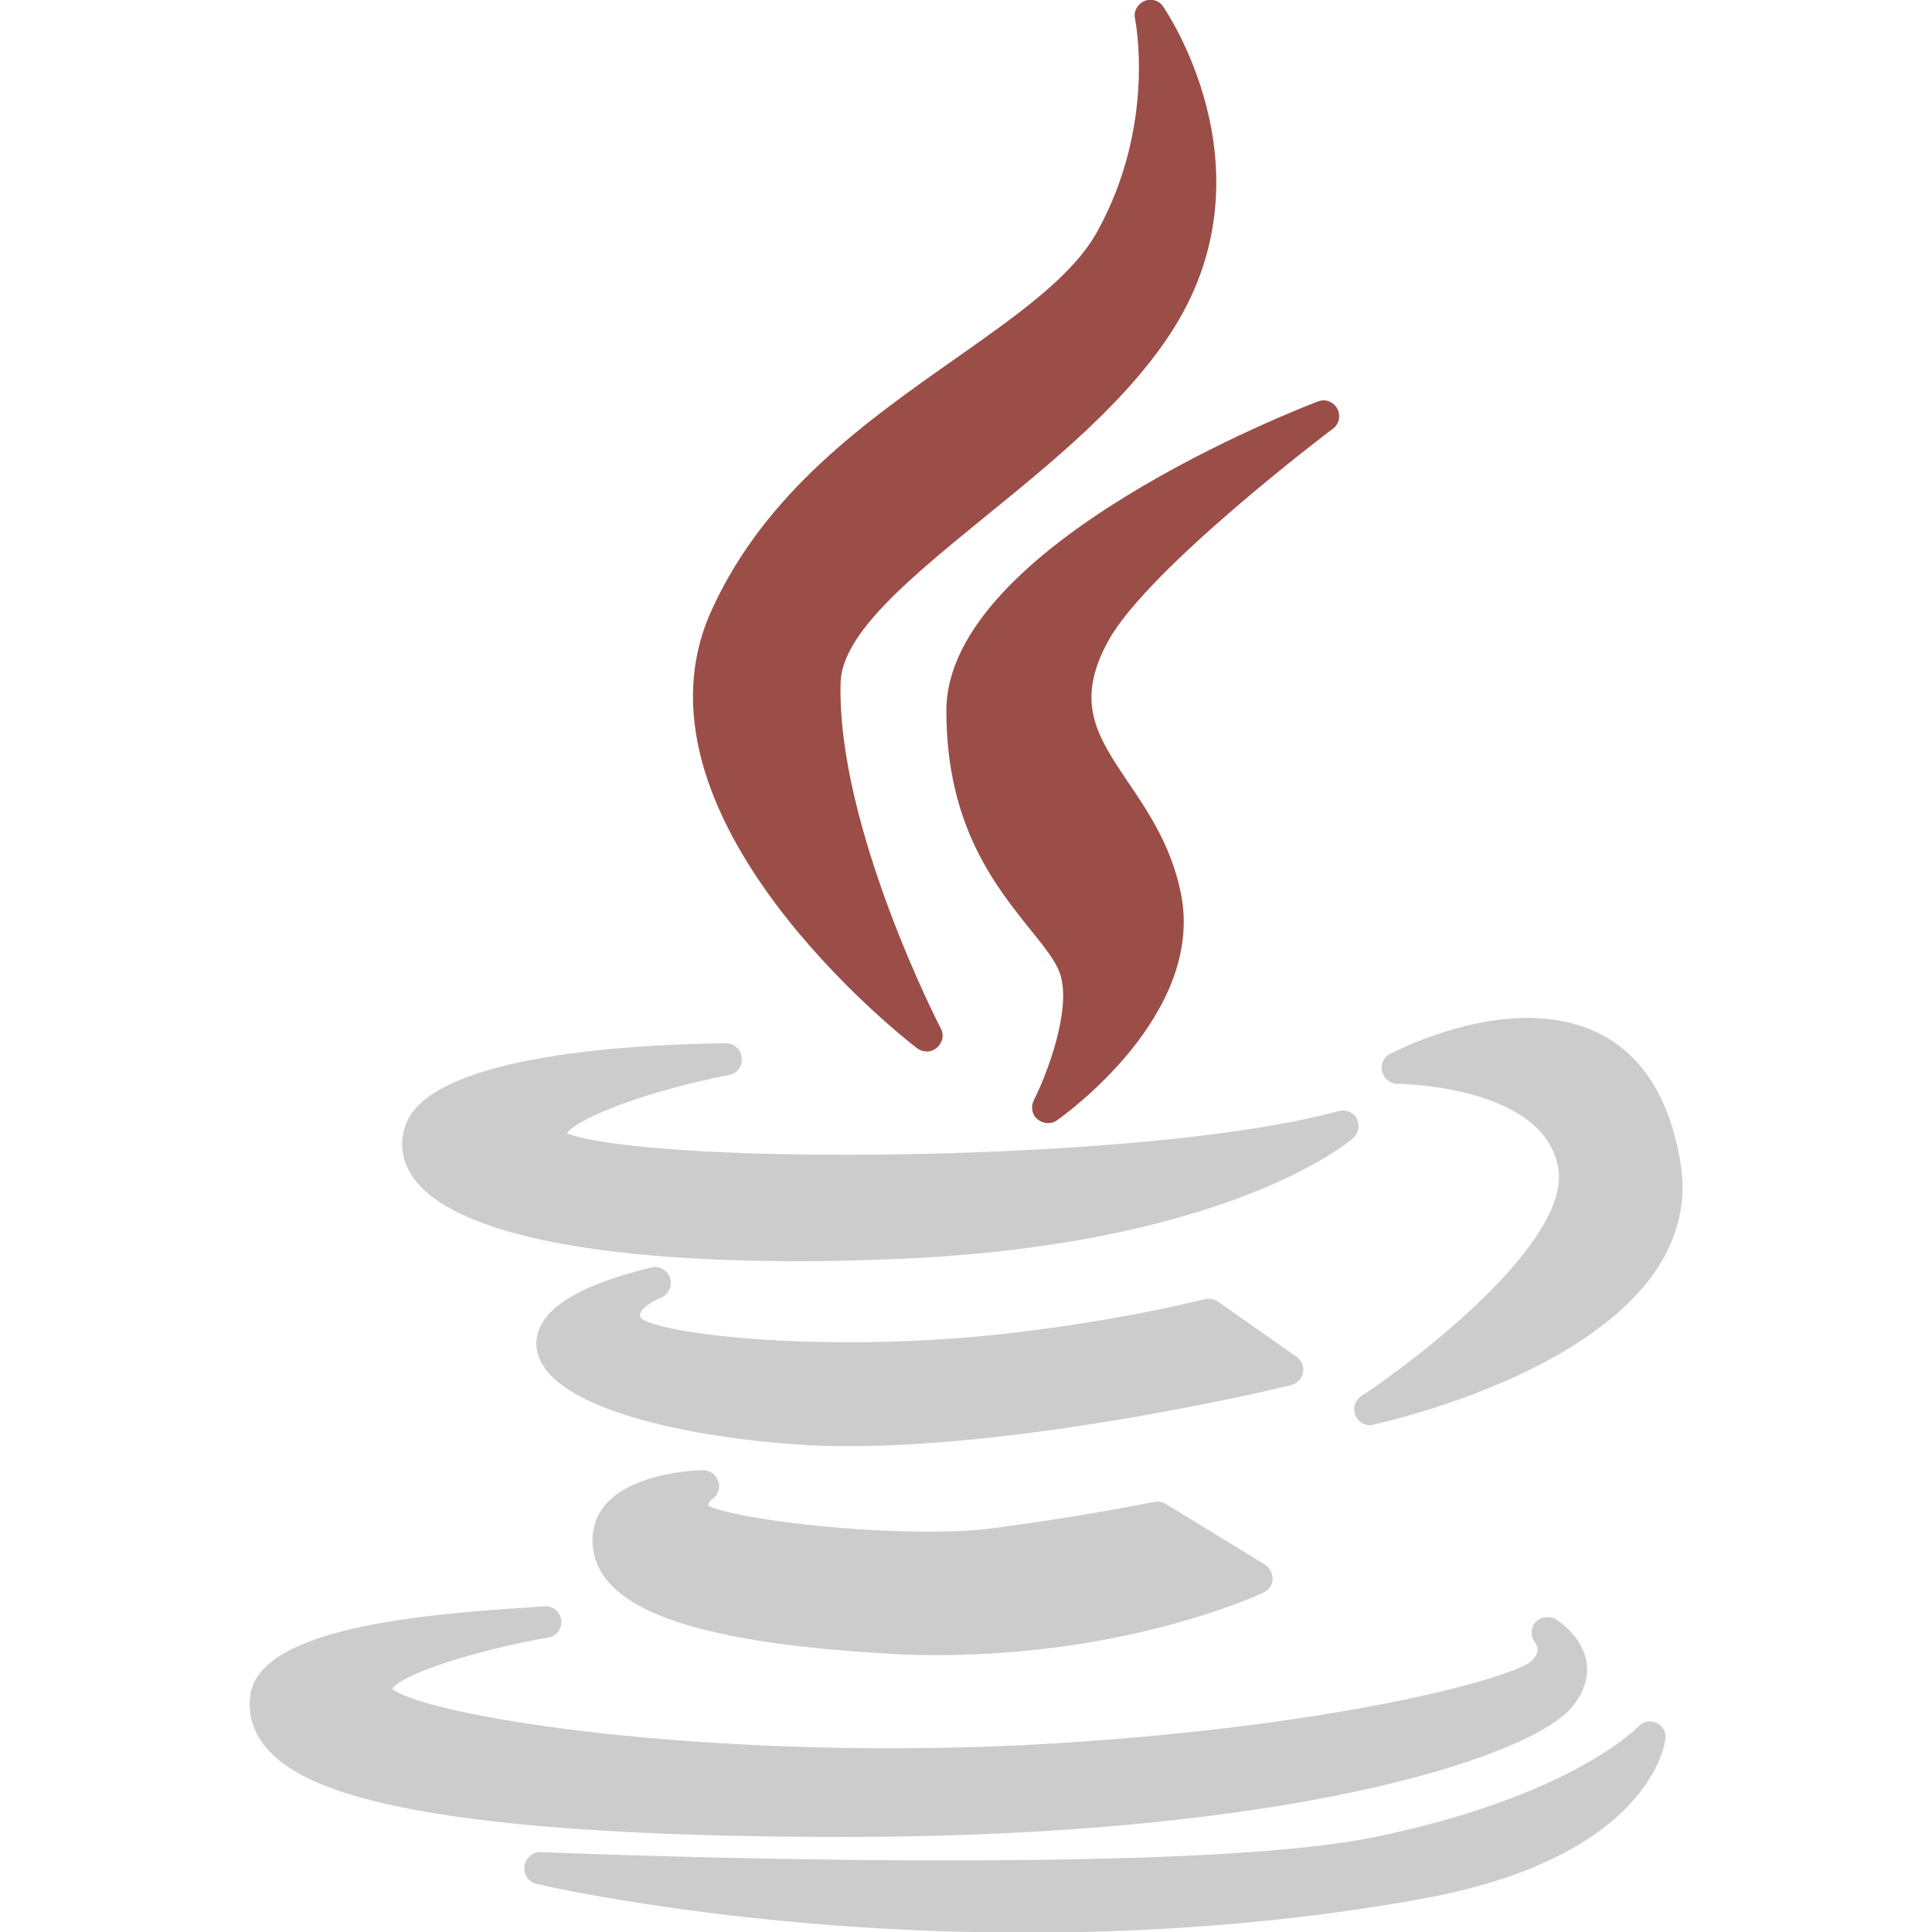
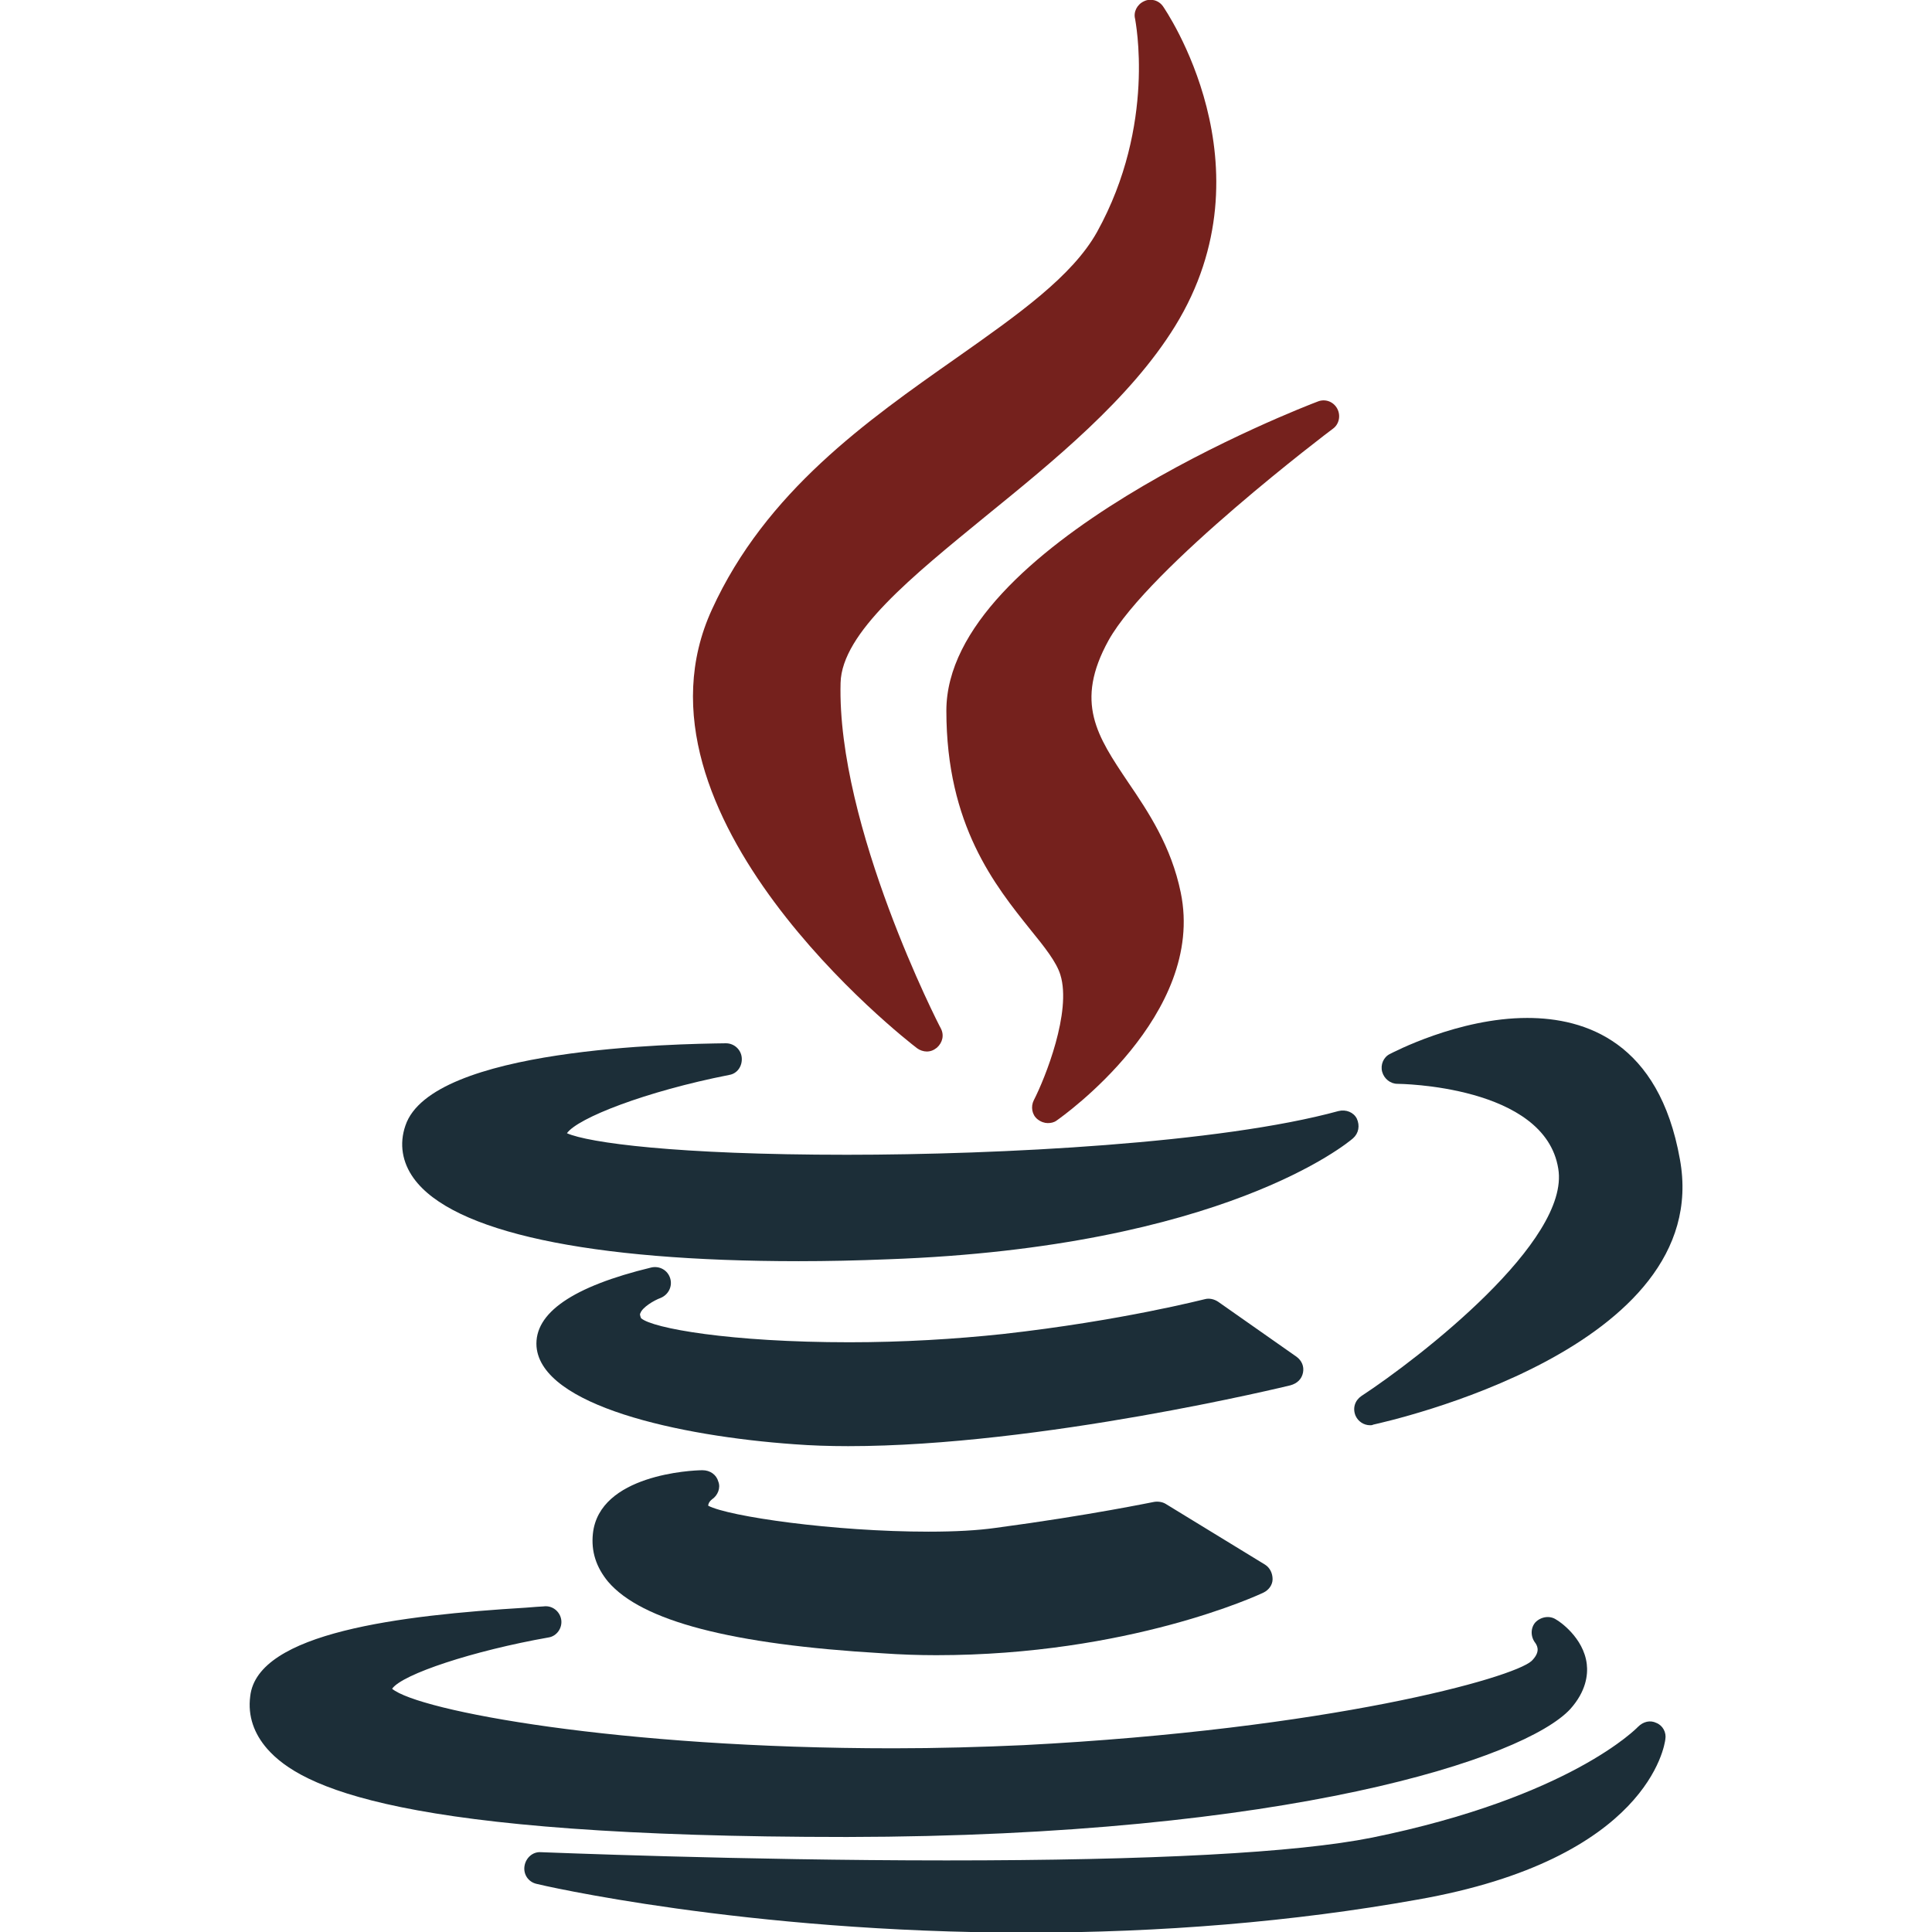
<svg xmlns="http://www.w3.org/2000/svg" version="1.1" id="Layer_1" x="0px" y="0px" viewBox="0 0 305 305" style="enable-background:new 0 0 305 305;" xml:space="preserve">
  <style type="text/css">
- 	.st0{fill:#9b4d48;}
- 	.st1{fill:#CCCCCC;}
+ 	.st0{fill:#75211D;}
+ 	.st1{fill:#1C2E38;}
</style>
  <g id="XMLID_7_">
    <path id="XMLID_8_" class="st0" d="M151,56.5c-14.1,9.9-30.1,21.1-38.6,39.7c-14.9,32.4,30.4,67.8,32.4,69.3c0.4,0.3,1,0.5,1.5,0.5   c0.6,0,1.1-0.2,1.6-0.6c0.9-0.8,1.2-2,0.6-3.1c-0.2-0.3-16.4-31.9-15.8-54.5c0.2-7.9,11.3-16.8,22.9-26.3   c10.7-8.7,22.8-18.5,29.9-30c15.6-25.3-1.7-50.2-1.9-50.5c-0.7-1-2-1.3-3-0.8c-1.1,0.5-1.7,1.7-1.4,2.8c0,0.2,3.4,16.6-6,33.6   C169.3,43.6,160.8,49.6,151,56.5z" />
    <path id="XMLID_9_" class="st0" d="M210.4,67.7c1-0.7,1.3-2.1,0.7-3.2s-1.9-1.6-3.1-1.1c-2.4,0.9-58.6,22.6-58.6,48.8   c0,18.1,7.7,27.6,13.3,34.6c2.2,2.7,4.1,5.1,4.7,7.1c1.8,5.8-2.4,16.3-4.2,19.8c-0.5,1-0.3,2.3,0.6,3c0.5,0.4,1.1,0.6,1.6,0.6   s1-0.1,1.4-0.4c1-0.7,23.6-16.7,19.6-36c-1.5-7.3-5.1-12.7-8.3-17.4c-4.9-7.3-8.5-12.6-3.1-22.4C181.4,89.6,210.1,67.9,210.4,67.7z   " />
    <path id="XMLID_10_" class="st1" d="M64,177.7c-1,2.9-0.5,5.8,1.3,8.3c6.1,8.5,27.7,13.1,60.8,13.1l0,0c4.5,0,9.2-0.1,14.1-0.3   c52.9-1.9,72.6-18.4,73.4-19.1c0.9-0.8,1.1-2,0.6-3.1c-0.5-1-1.7-1.5-2.9-1.2c-18.6,5.1-53.5,6.9-77.6,6.9c-27,0-40.8-1.9-44.2-3.4   c1.7-2.4,12.4-6.6,25.6-9.2c1.3-0.2,2.1-1.4,2-2.7s-1.2-2.3-2.5-2.3C106.9,164.8,68.1,165.4,64,177.7z" />
    <path id="XMLID_11_" class="st1" d="M241.1,160.7c-10.9,0-21.3,5.5-21.7,5.7c-1,0.5-1.5,1.7-1.2,2.8s1.3,1.9,2.4,1.9   c0.2,0,23.3,0.2,25.4,13.4c1.9,11.4-21.8,29.8-31.1,35.9c-1,0.7-1.4,1.9-0.9,3.1c0.4,0.9,1.3,1.5,2.3,1.5c0.2,0,0.3,0,0.5-0.1   c2.2-0.5,53.9-11.9,48.4-41.9C261.9,164.5,250.3,160.7,241.1,160.7z" />
    <path id="XMLID_12_" class="st1" d="M205.7,216.7c0.2-1-0.2-1.9-1-2.5l-12.4-8.7c-0.6-0.4-1.4-0.6-2.1-0.4   c-0.1,0-13.1,3.4-31.9,5.5c-7.5,0.8-15.8,1.3-24.2,1.3c-18.8,0-31.1-2.2-32.9-3.8c-0.2-0.5-0.2-0.7-0.1-0.8c0.3-0.9,2.1-2,3.2-2.4   c1.2-0.5,1.9-1.8,1.5-3.1s-1.7-2-3-1.7c-12.4,3-18.5,7.2-18.1,12.5c0.8,9.3,22.4,14.1,40.7,15.4c2.6,0.2,5.5,0.3,8.5,0.3l0,0   c30.4,0,69.4-9.5,69.8-9.6C204.8,218.4,205.5,217.7,205.7,216.7z" />
    <path id="XMLID_13_" class="st1" d="M112.4,236.7c0.9-0.6,1.4-1.8,1-2.8c-0.3-1.1-1.3-1.8-2.5-1.8c-1.7,0-16.3,0.7-17.3,10   c-0.3,2.8,0.5,5.3,2.4,7.6c5.3,6.2,19.4,9.9,43.3,11.3c2.8,0.2,5.7,0.3,8.5,0.3c30.4,0,50.9-9.5,51.7-9.9c0.8-0.4,1.4-1.2,1.4-2.1   c0-0.9-0.4-1.8-1.2-2.3l-15.7-9.6c-0.5-0.3-1.2-0.4-1.8-0.3c-0.1,0-10,2.1-25,4.1c-2.8,0.4-6.4,0.6-10.6,0.6   c-15,0-31.6-2.4-34.8-4.1C111.8,237.5,111.9,237.1,112.4,236.7z" />
    <path id="XMLID_14_" class="st1" d="M133.7,290c69.6-0.1,107-12.4,114.2-20.2c2.5-2.8,2.8-5.4,2.6-7.1c-0.5-4.2-4.4-6.8-4.8-7   c-1-0.7-2.4-0.5-3.3,0.4c-0.8,0.9-0.8,2.3,0,3.3c0.4,0.6,0.7,1.5-0.6,2.8c-2.9,2.7-31.9,10.8-80.2,13.3C155,275.8,148,276,141,276   c-43.3,0-74.9-5.9-79.1-9.4c1.6-2.3,12.8-6,24.7-8.1c1.3-0.2,2.2-1.5,2-2.8s-1.4-2.3-2.8-2.1c-0.3,0-1.5,0.1-2.8,0.2   c-19.7,1.2-42.4,3.9-43.5,14c-0.4,3.1,0.6,5.9,2.7,8.3C47.5,282.1,62.8,290,133.7,290L133.7,290z" />
    <path id="XMLID_15_" class="st1" d="M261.5,272c-1-0.5-2.1-0.2-2.9,0.6c-0.1,0.1-10.6,11.1-42,17.5c-12,2.4-34.7,3.6-67.2,3.6   c-32.6,0-63.6-1.3-64-1.3c-1.3-0.1-2.4,0.9-2.6,2.2c-0.2,1.3,0.6,2.5,1.9,2.8c0.3,0.1,32.8,7.7,77.3,7.7c21.3,0,42.1-1.7,61.7-5.2   c36.6-6.4,39.1-24.5,39.2-25.3C263.1,273.5,262.5,272.4,261.5,272z" />
  </g>
</svg>
